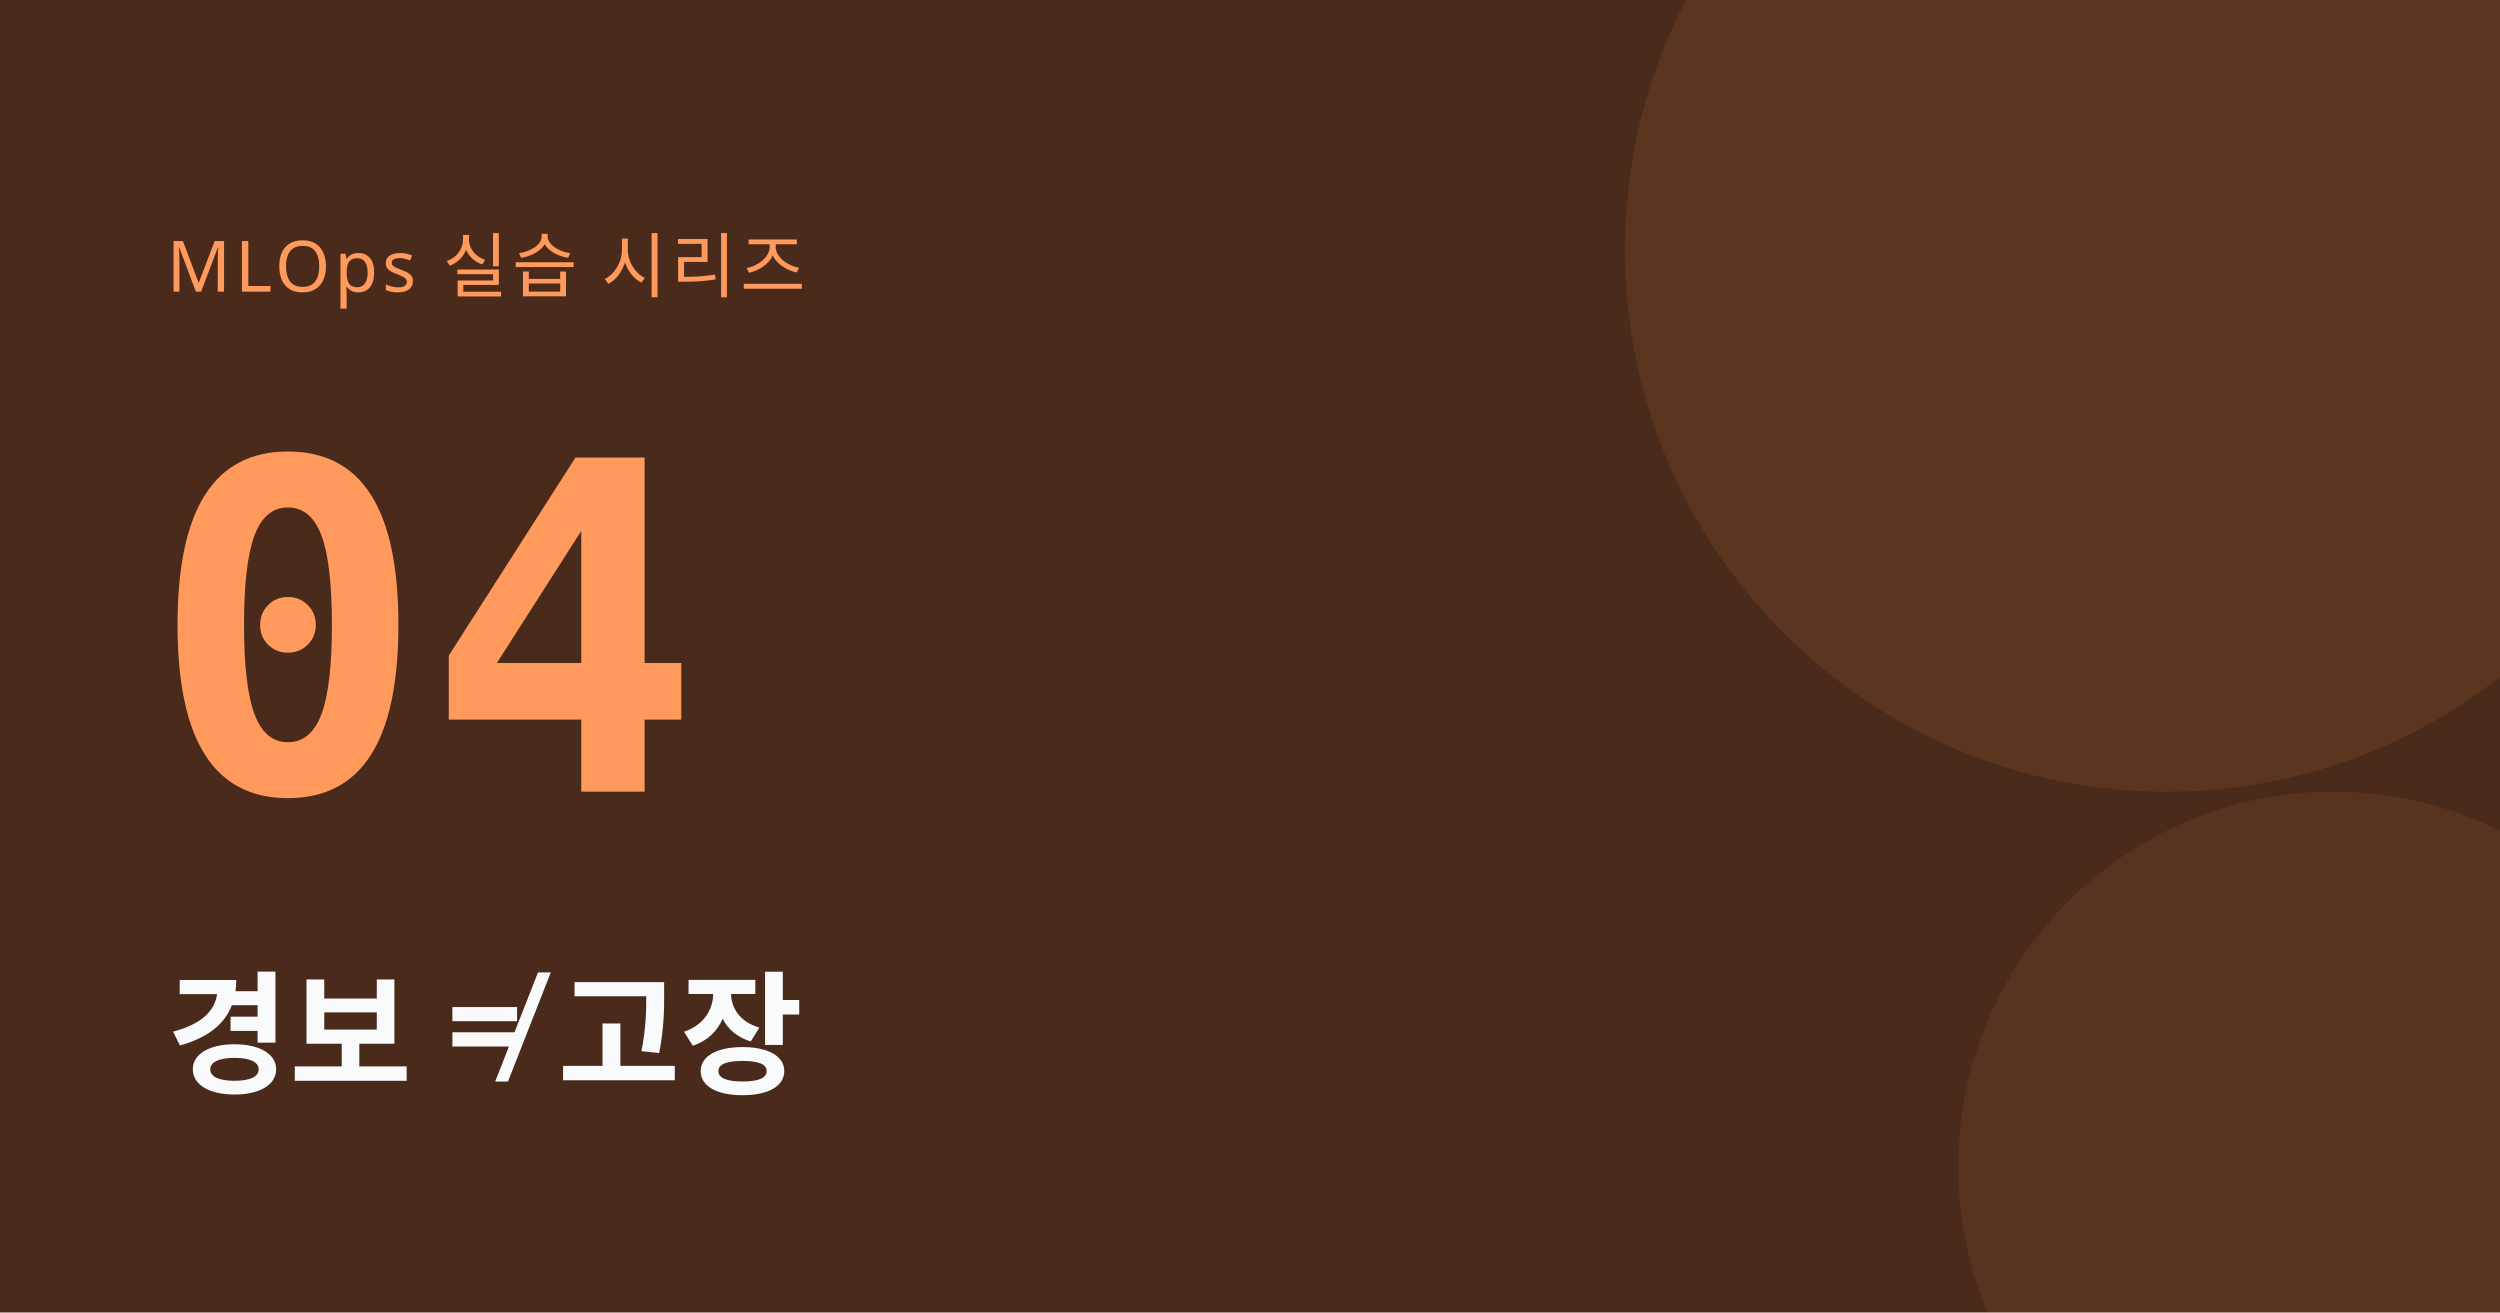
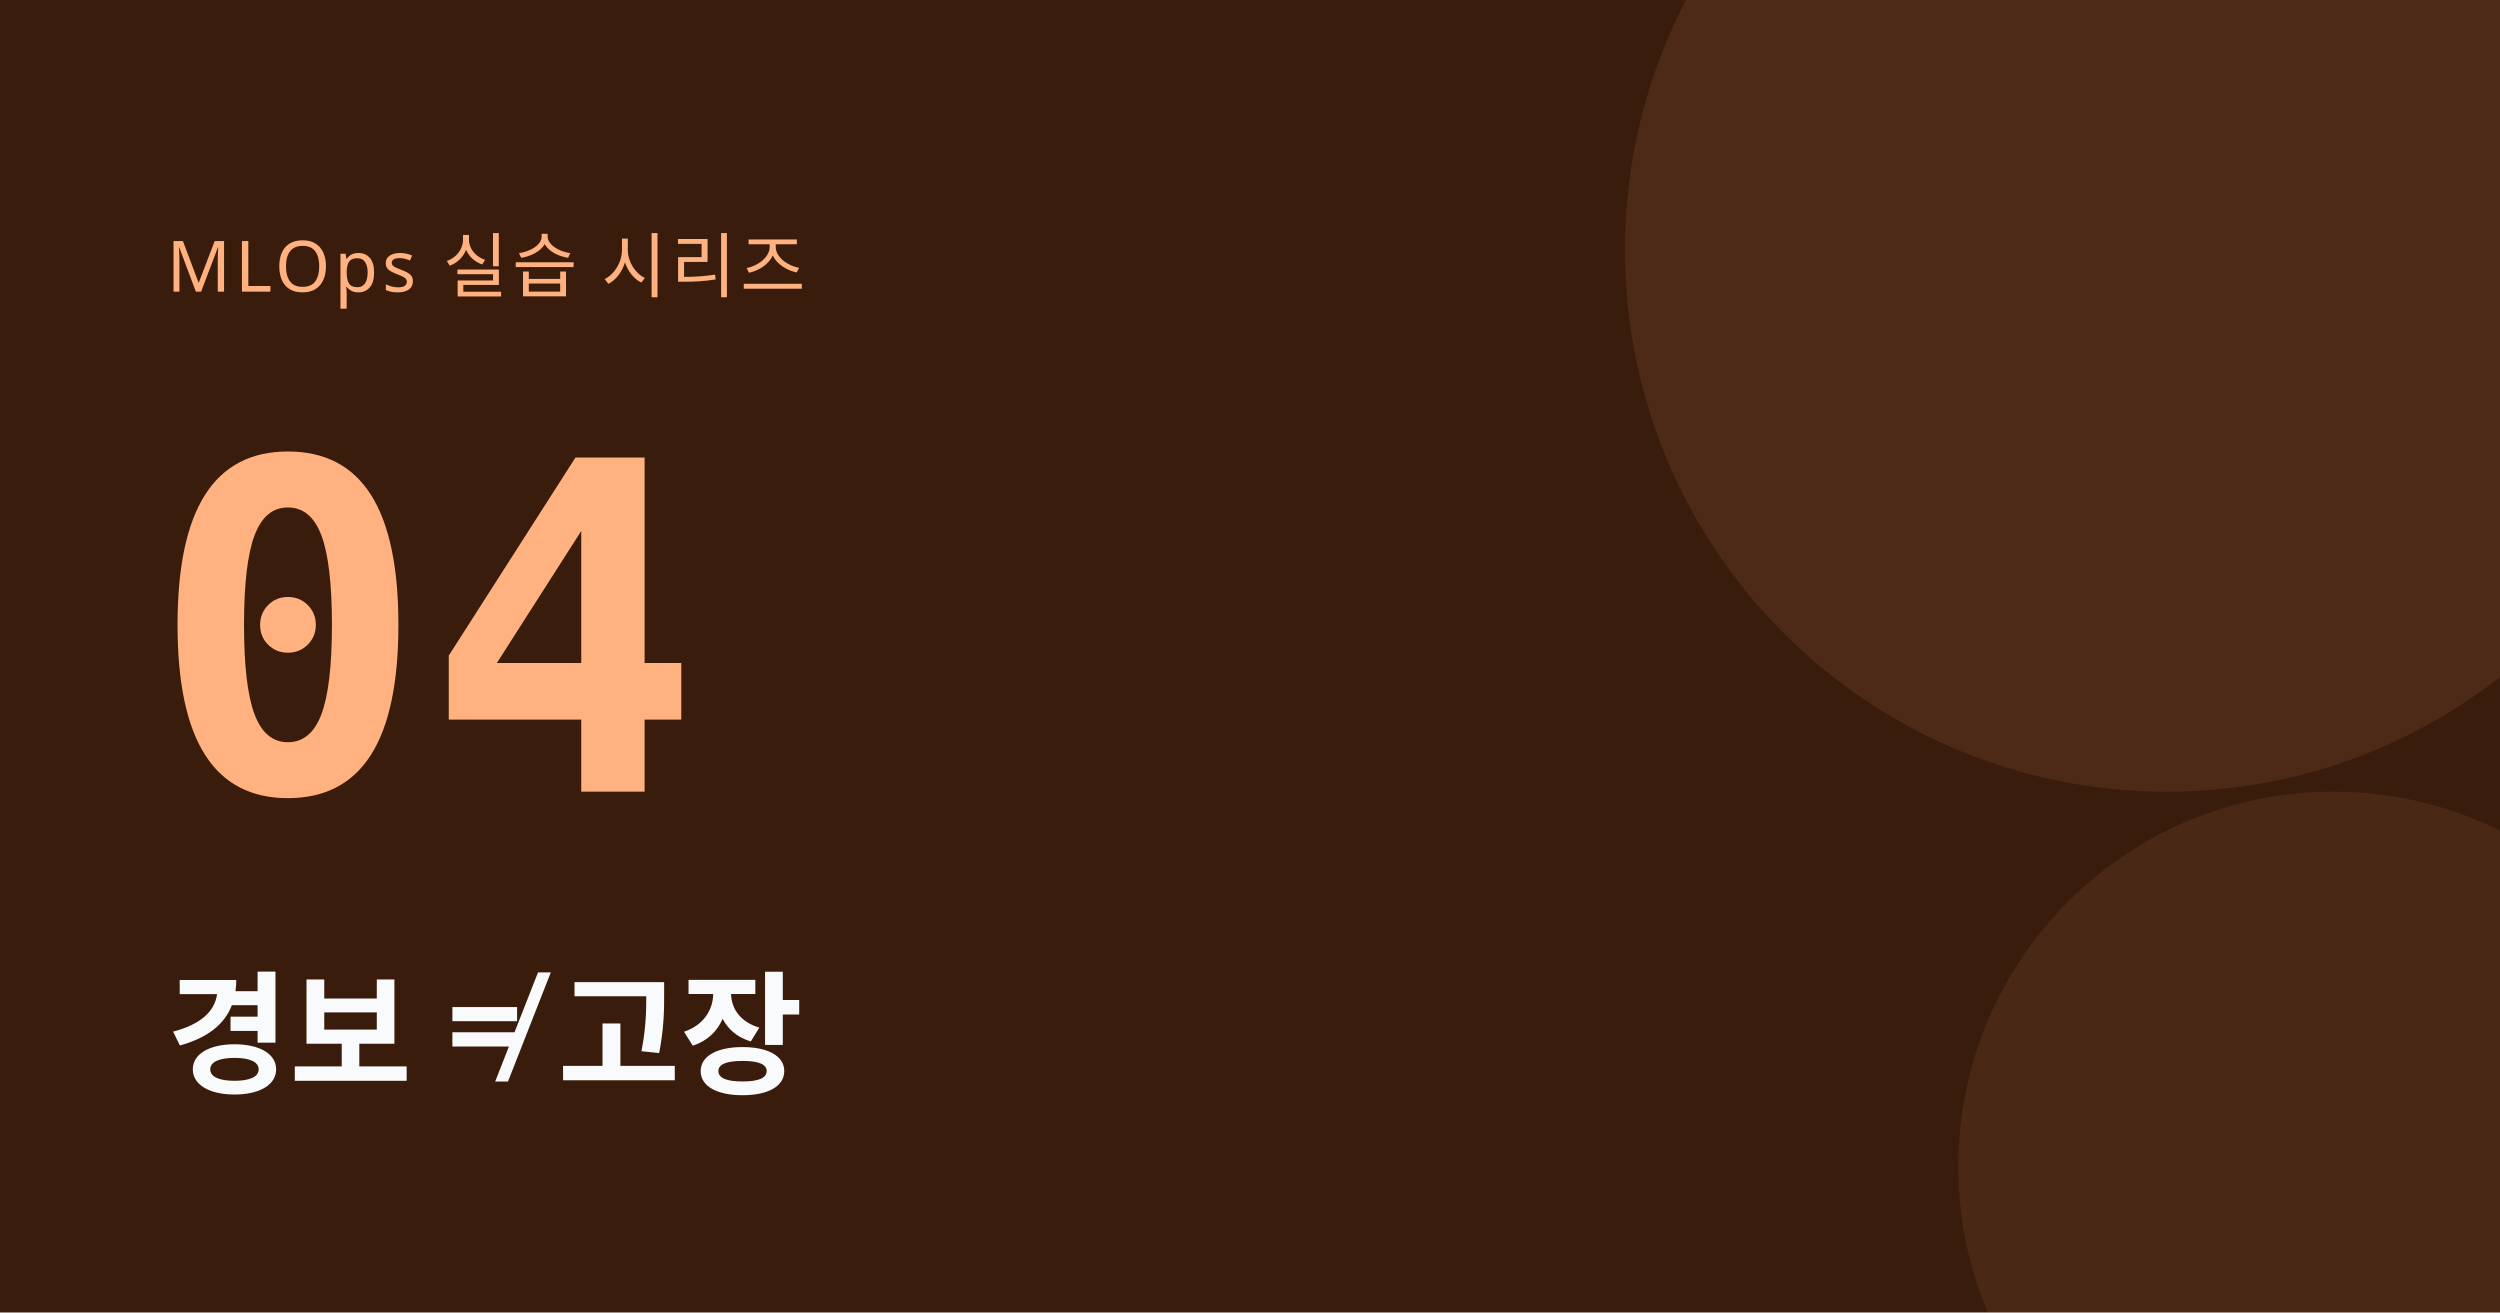
<svg xmlns="http://www.w3.org/2000/svg" width="1200" height="630" viewBox="0 0 1200 630">
-   <rect width="1200" height="630" fill="#4a2a1a" />
-   <circle cx="1040" cy="120" r="260" fill="#ff9a5c" opacity=".10" />
-   <circle cx="1120" cy="560" r="180" fill="#ff9a5c" opacity=".08" />
-   <text x="80" y="140" font-family="'Noto Sans KR','Apple SD Gothic Neo','Malgun Gothic',sans-serif" font-size="34" fill="#ff9a5c" letter-spacing="2">MLOps 실습 시리즈</text>
-   <text x="72" y="380" font-family="'Fira Code',Consolas,monospace" font-weight="700" font-size="220" fill="#ff9a5c">04</text>
+   <rect width="1200" height="630" fill="#3a1c0c" />
+   <circle cx="1040" cy="120" r="260" fill="#ffb27f" opacity=".10" />
+   <circle cx="1120" cy="560" r="180" fill="#ffb27f" opacity=".08" />
+   <text x="80" y="140" font-family="'Noto Sans KR','Apple SD Gothic Neo','Malgun Gothic',sans-serif" font-size="34" fill="#ffb27f" letter-spacing="2">MLOps 실습 시리즈</text>
+   <text x="72" y="380" font-family="'Fira Code',Consolas,monospace" font-weight="700" font-size="220" fill="#ffb27f">04</text>
  <text x="80" y="520" font-family="'Noto Sans KR','Apple SD Gothic Neo','Malgun Gothic',sans-serif" font-weight="700" font-size="64" fill="#f8fafc">경보 ≠ 고장</text>
</svg>
